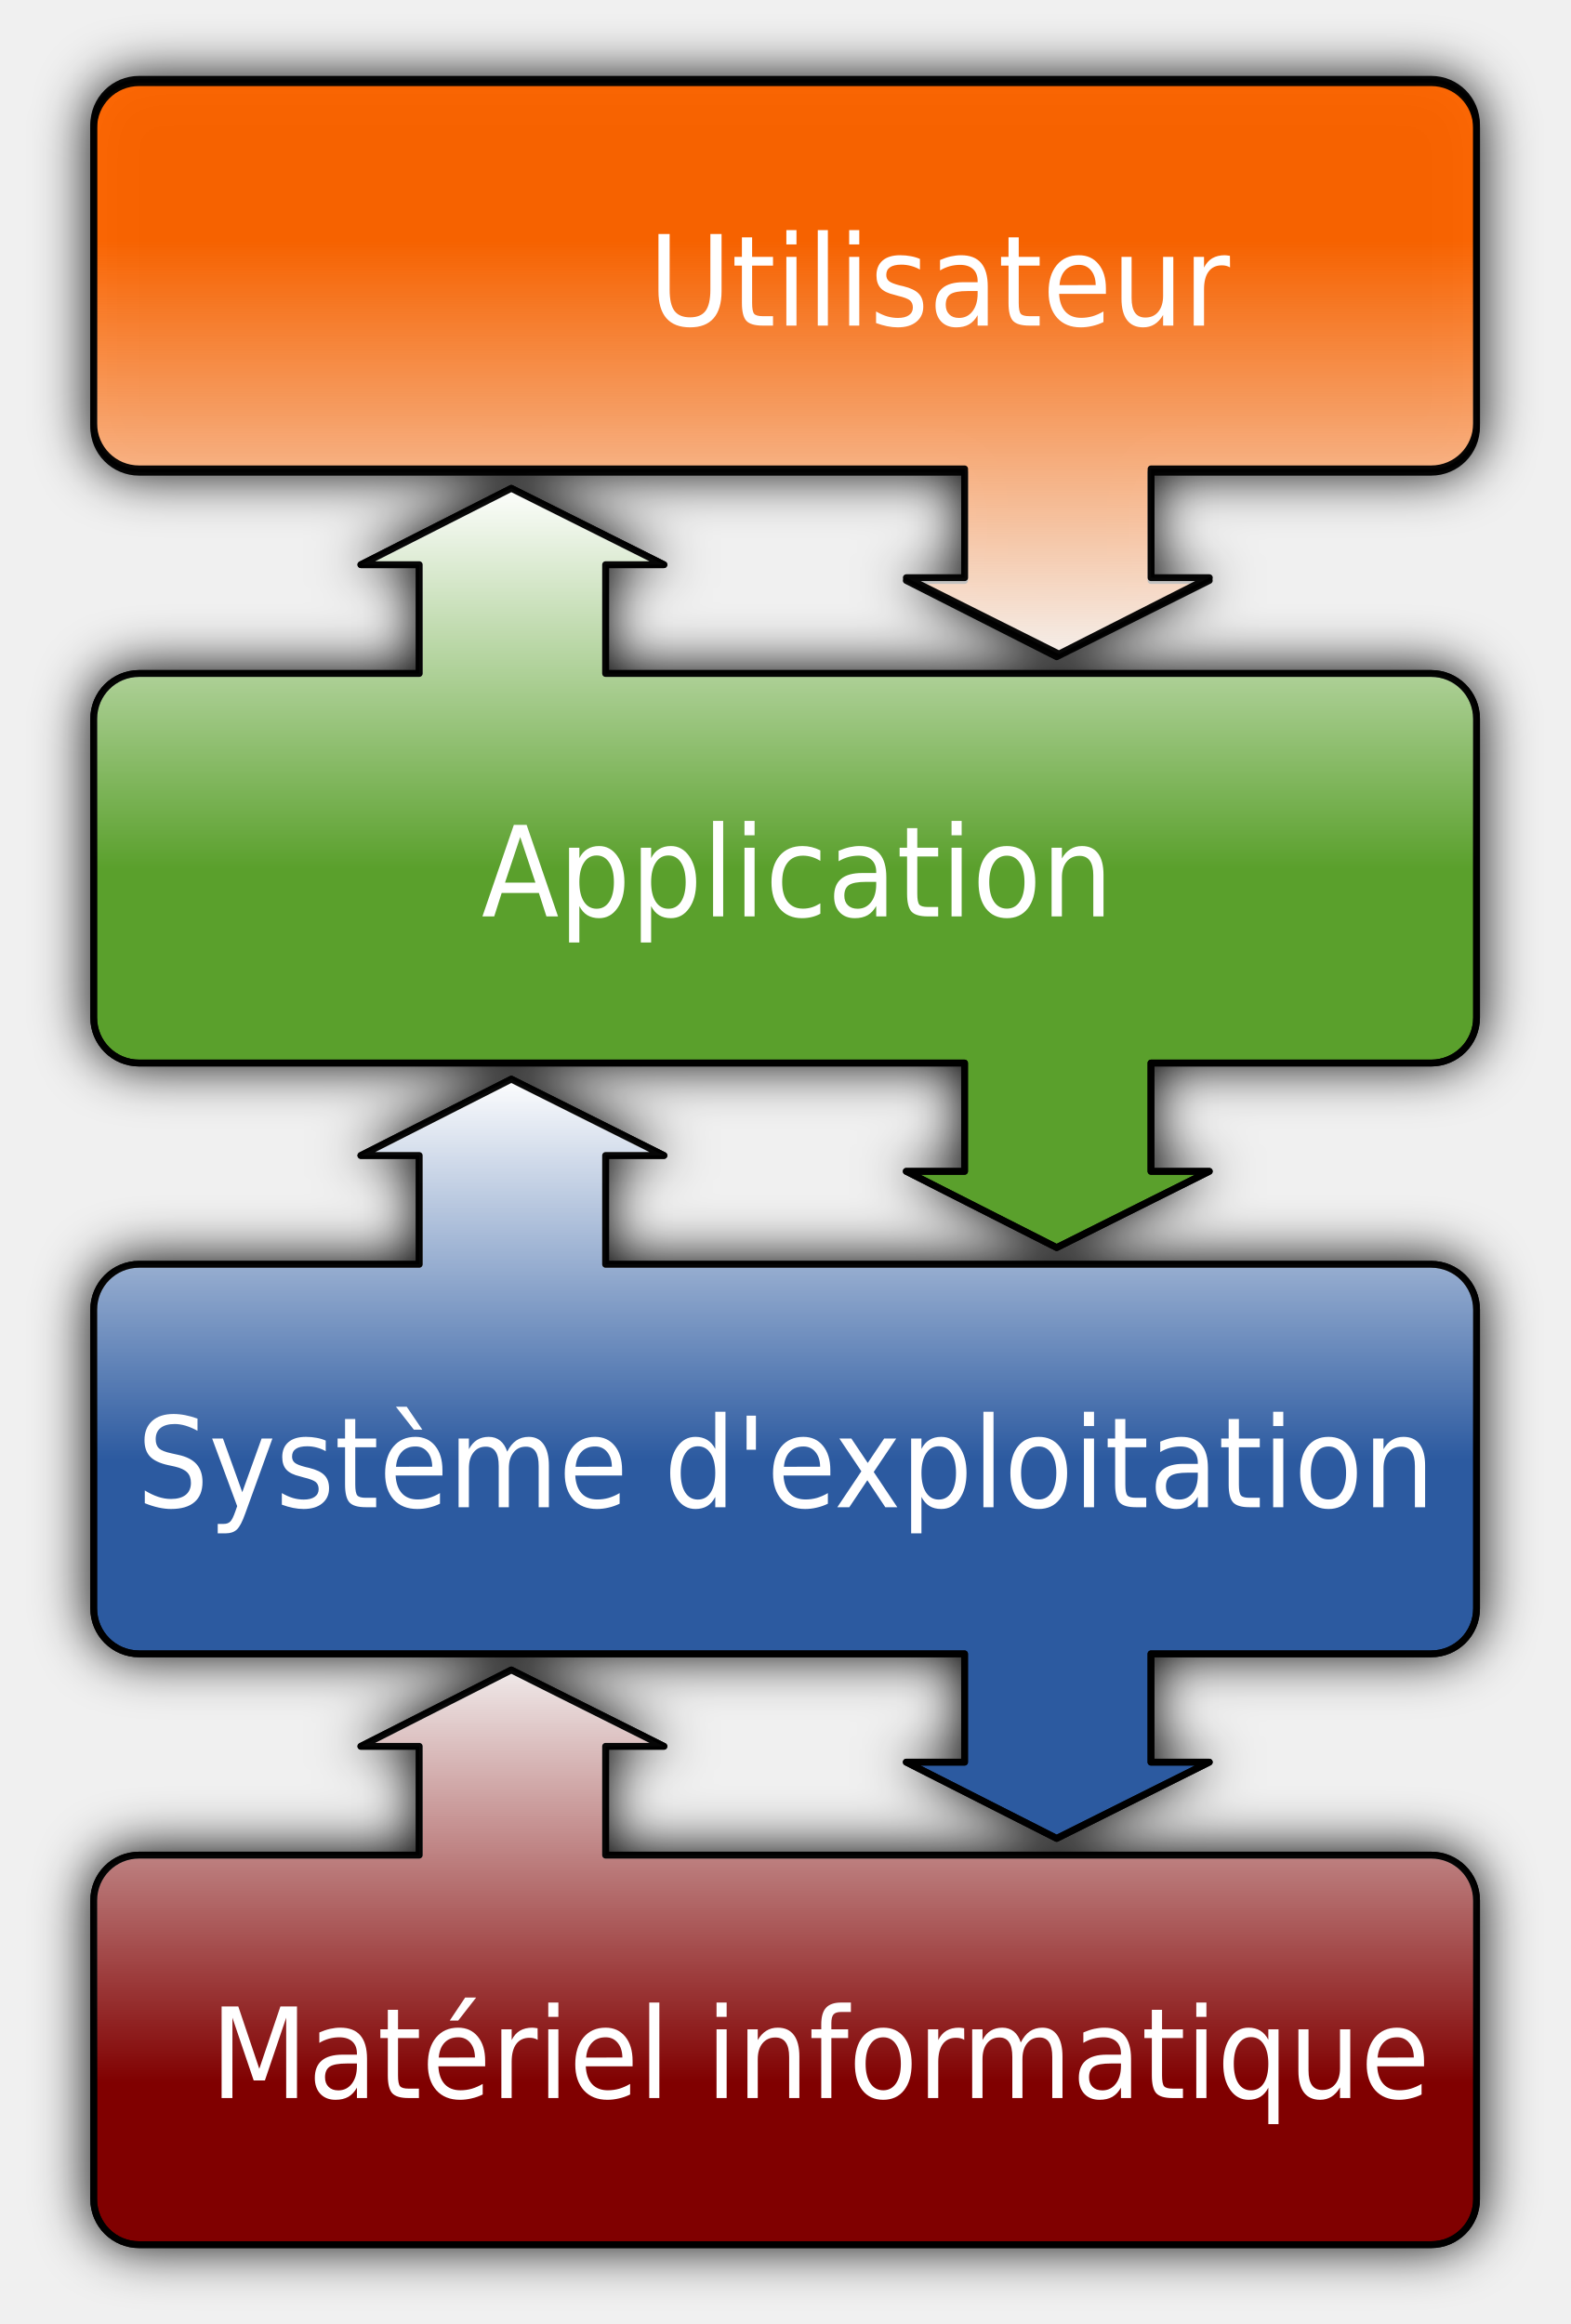
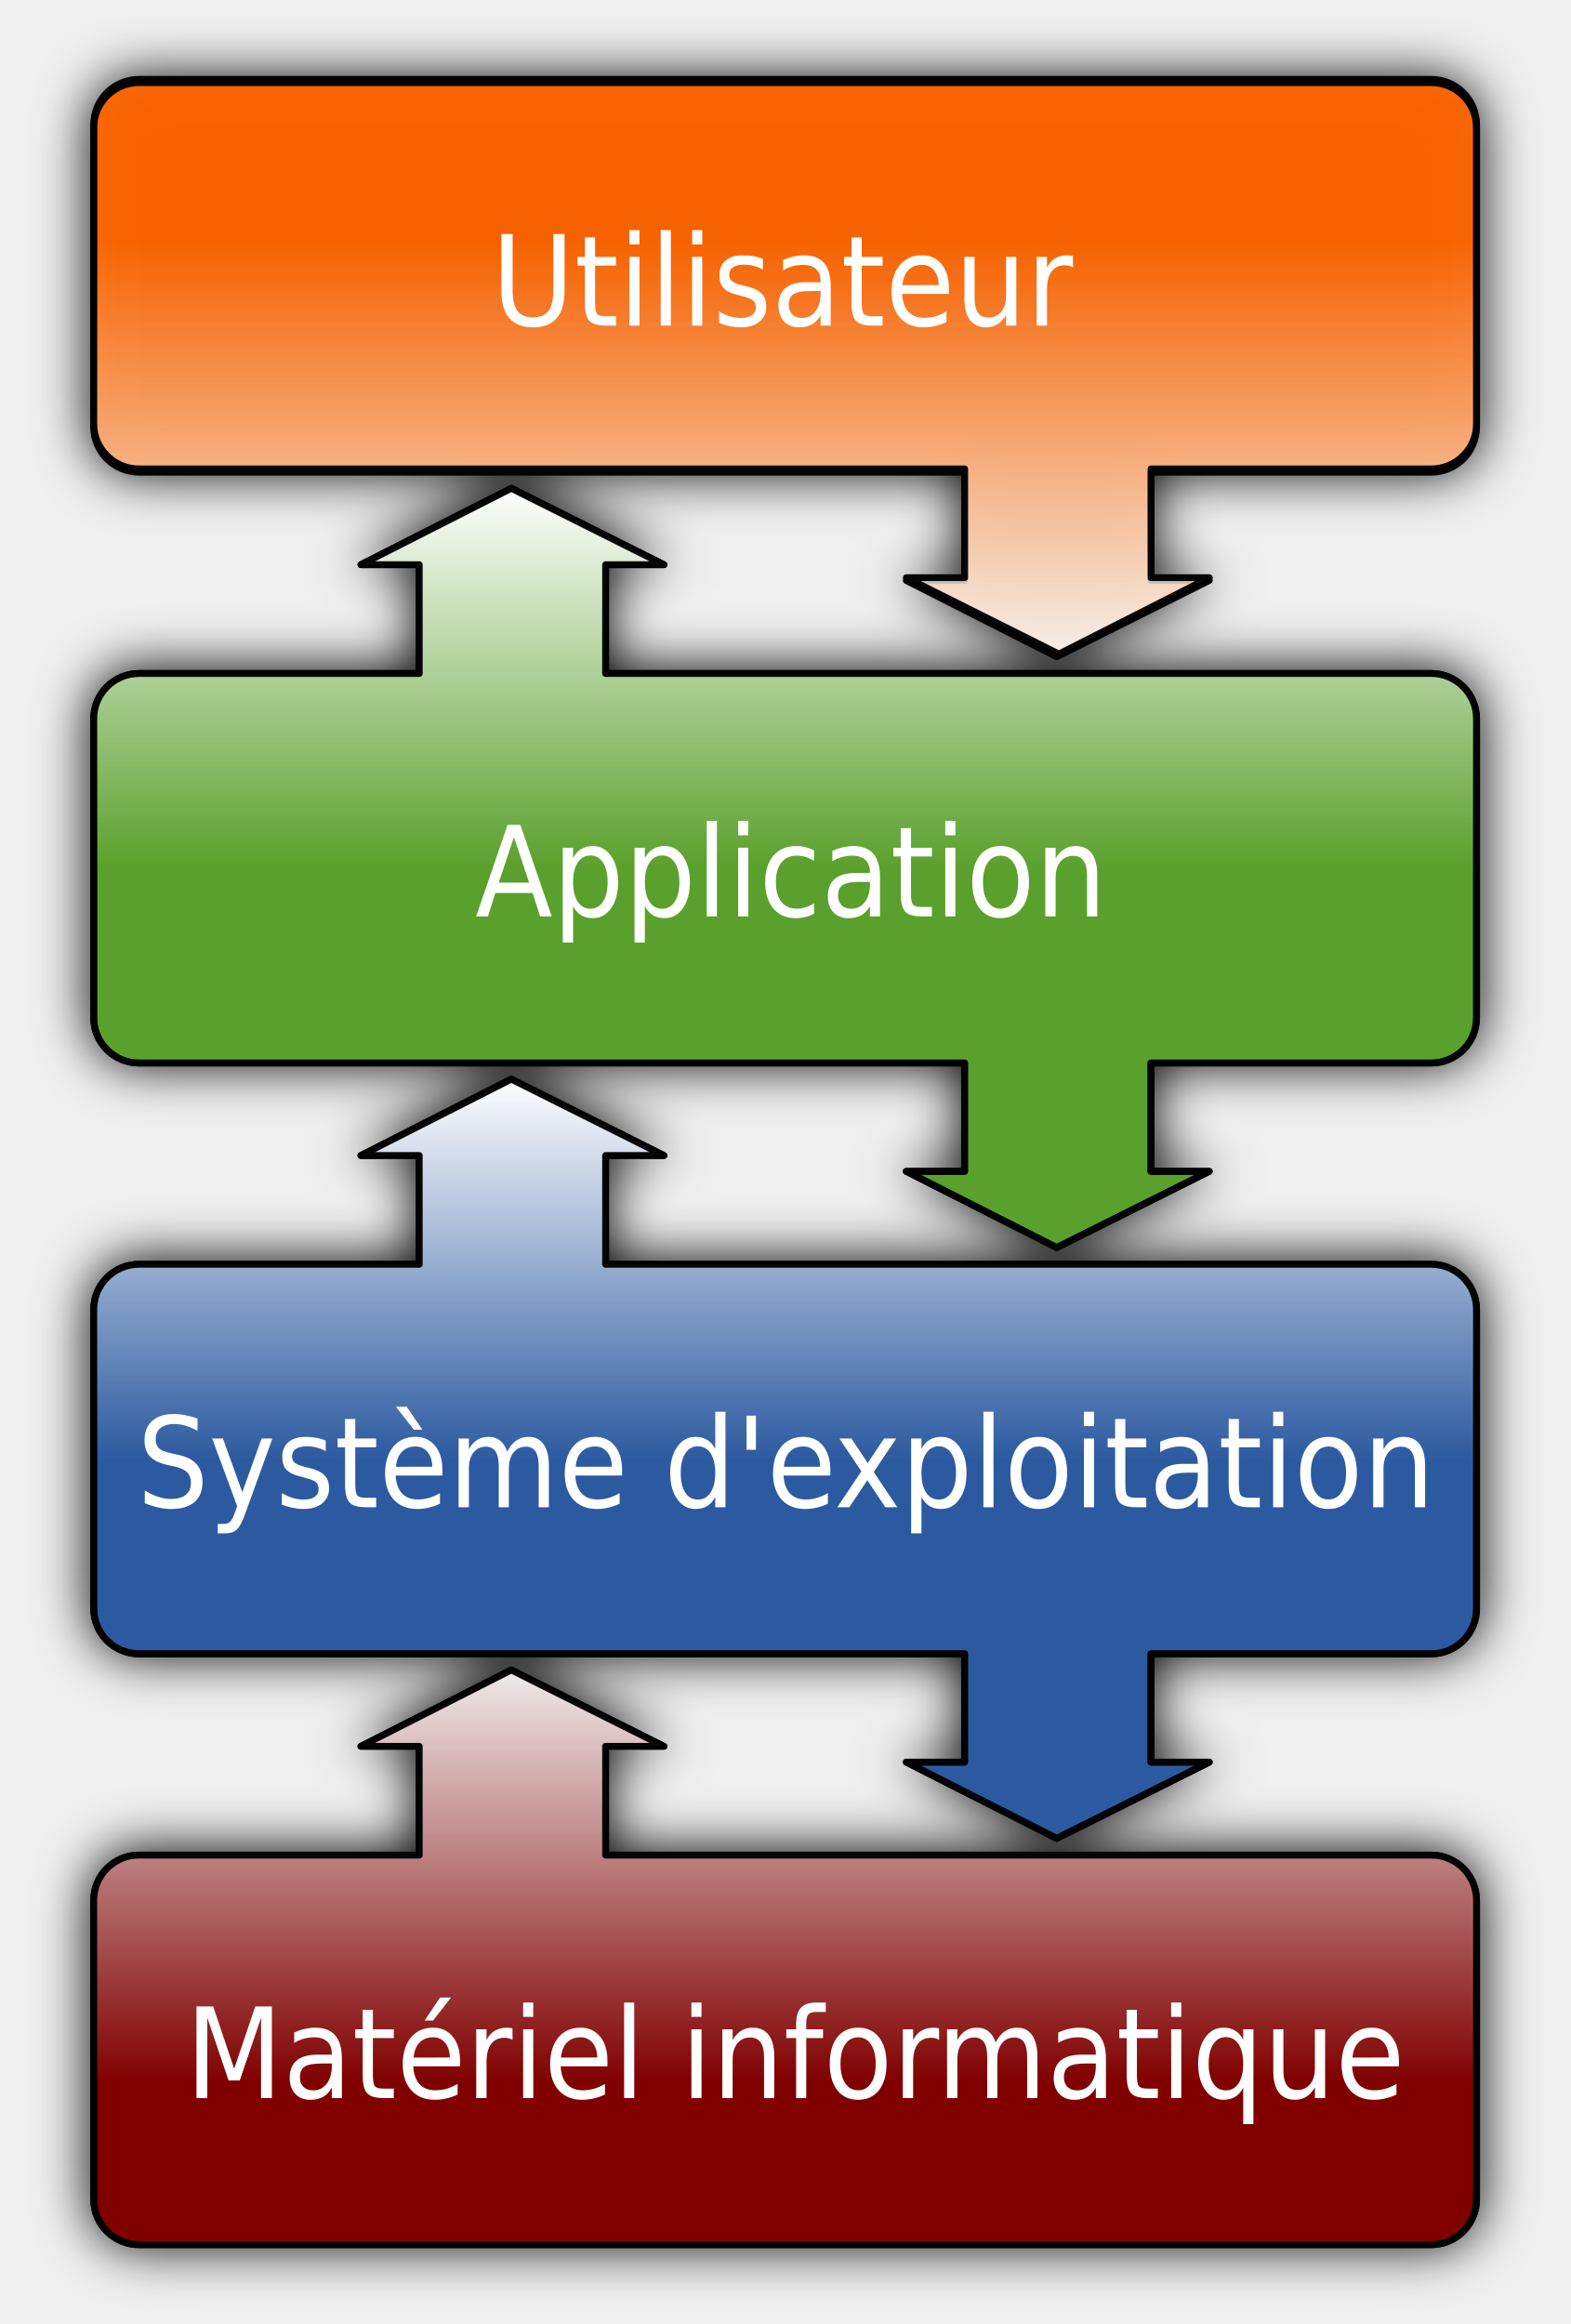
<svg xmlns="http://www.w3.org/2000/svg" xmlns:xlink="http://www.w3.org/1999/xlink" width="250" height="370" id="svg2" version="1.0">
  <defs id="defs4">
    <linearGradient id="linearGradient3265">
      <stop style="stop-color: rgb(255, 255, 255); stop-opacity: 1;" offset="0" id="stop3267" />
      <stop style="stop-color: rgb(255, 255, 255); stop-opacity: 0;" offset="1" id="stop3269" />
    </linearGradient>
    <linearGradient id="linearGradient3251">
      <stop style="stop-color: rgb(245, 245, 245); stop-opacity: 0.961;" offset="0" id="stop3253" />
      <stop style="stop-color: rgb(245, 245, 245); stop-opacity: 0;" offset="1" id="stop3255" />
    </linearGradient>
    <linearGradient xlink:href="#linearGradient3251" id="linearGradient3435" gradientUnits="userSpaceOnUse" gradientTransform="matrix(0.109537, 0, 0, 0.109537, 339.656, 441.6)" x1="359.614" y1="717.897" x2="359.614" y2="901.369" />
    <linearGradient xlink:href="#linearGradient3251" id="linearGradient3437" gradientUnits="userSpaceOnUse" gradientTransform="matrix(-0.109537, 0, 0, -0.109537, 423.219, 550.243)" x1="359.614" y1="717.897" x2="359.614" y2="901.369" />
    <linearGradient xlink:href="#linearGradient3265" id="linearGradient3439" gradientUnits="userSpaceOnUse" gradientTransform="matrix(0.109537, 0, 0, 0.109537, 339.656, 441.6)" x1="468.711" y1="197.773" x2="468.711" y2="366.966" />
    <linearGradient xlink:href="#linearGradient3265" id="linearGradient3441" gradientUnits="userSpaceOnUse" gradientTransform="matrix(0.109537, 0, 0, 0.109537, 339.656, 470.08)" x1="468.711" y1="197.773" x2="468.711" y2="366.966" />
    <linearGradient xlink:href="#linearGradient3265" id="linearGradient2526" gradientUnits="userSpaceOnUse" gradientTransform="matrix(0.109537, 0, 0, 0.109537, 339.656, 470.08)" x1="468.711" y1="197.773" x2="468.711" y2="366.966" />
    <linearGradient xlink:href="#linearGradient3265" id="linearGradient2529" gradientUnits="userSpaceOnUse" gradientTransform="matrix(0.361781,0,0,0.361781,336.003,543.945)" x1="468.711" y1="197.773" x2="468.711" y2="366.966" />
    <linearGradient xlink:href="#linearGradient3265" id="linearGradient2534" gradientUnits="userSpaceOnUse" gradientTransform="matrix(0.109537, 0, 0, 0.109537, 339.656, 441.6)" x1="468.711" y1="197.773" x2="468.711" y2="366.966" />
    <linearGradient xlink:href="#linearGradient3265" id="linearGradient2537" gradientUnits="userSpaceOnUse" gradientTransform="matrix(0.361781,0,0,0.361781,336.003,449.881)" x1="468.711" y1="197.773" x2="468.711" y2="366.966" />
    <linearGradient xlink:href="#linearGradient3251" id="linearGradient2542" gradientUnits="userSpaceOnUse" gradientTransform="matrix(-0.109537, 0, 0, -0.109537, 423.219, 550.243)" x1="359.614" y1="717.897" x2="359.614" y2="901.369" />
    <linearGradient xlink:href="#linearGradient3251" id="linearGradient2545" gradientUnits="userSpaceOnUse" gradientTransform="matrix(-0.361781,0,0,-0.361781,611.997,808.712)" x1="359.614" y1="717.897" x2="359.614" y2="901.369" />
    <linearGradient xlink:href="#linearGradient3251" id="linearGradient2550" gradientUnits="userSpaceOnUse" gradientTransform="matrix(0.109537, 0, 0, 0.109537, 339.656, 441.6)" x1="359.614" y1="717.897" x2="359.614" y2="901.369" />
    <linearGradient xlink:href="#linearGradient3251" id="linearGradient2553" gradientUnits="userSpaceOnUse" gradientTransform="matrix(0.361781,0,0,0.361781,336.003,449.881)" x1="359.614" y1="717.897" x2="359.614" y2="901.369" />
    <filter id="filter3290">
      <feGaussianBlur stdDeviation="4.249" id="feGaussianBlur3292" />
    </filter>
    <linearGradient xlink:href="#linearGradient3251" id="linearGradient2445" gradientUnits="userSpaceOnUse" gradientTransform="matrix(0.361781,0,0,0.361781,336.003,449.881)" x1="359.614" y1="717.897" x2="359.614" y2="901.369" />
    <linearGradient xlink:href="#linearGradient3251" id="linearGradient2447" gradientUnits="userSpaceOnUse" gradientTransform="matrix(-0.361781,0,0,-0.361781,611.997,808.712)" x1="359.614" y1="717.897" x2="359.614" y2="901.369" />
    <linearGradient xlink:href="#linearGradient3265" id="linearGradient2449" gradientUnits="userSpaceOnUse" gradientTransform="matrix(0.361781,0,0,0.361781,336.003,449.881)" x1="468.711" y1="197.773" x2="468.711" y2="366.966" />
    <linearGradient xlink:href="#linearGradient3265" id="linearGradient2451" gradientUnits="userSpaceOnUse" gradientTransform="matrix(0.361781,0,0,0.361781,336.003,543.945)" x1="468.711" y1="197.773" x2="468.711" y2="366.966" />
  </defs>
  <g id="layer1" transform="translate(-347.943,-443.569)" style="display:inline">
    <g id="g3276" style="filter:url(#filter3290)" transform="translate(-101.057,-0.99383)">
      <path style="fill:#000000;fill-opacity:1;stroke:#000000;stroke-width:1.085;stroke-linejoin:round;stroke-miterlimit:4;stroke-dasharray:none;stroke-opacity:0.961" d="M 530.406,710.172 L 506.46,722.325 L 515.742,722.325 L 515.742,739.646 L 471.153,739.646 C 467.144,739.646 463.917,742.873 463.917,746.881 L 463.917,794.433 C 463.917,798.441 467.144,801.669 471.153,801.669 L 676.848,801.669 C 680.856,801.669 684.083,798.441 684.083,794.433 L 684.083,746.881 C 684.083,742.873 680.856,739.646 676.848,739.646 L 545.419,739.646 L 545.419,722.325 L 554.701,722.325 L 530.406,710.172 z" id="path3337" />
      <path style="fill:#000000;fill-opacity:0.961;stroke:#000000;stroke-width:1.085;stroke-linejoin:round;stroke-miterlimit:4;stroke-dasharray:none;stroke-opacity:0.961" d="M 471.153,457.456 C 467.144,457.456 463.917,460.683 463.917,464.692 L 463.917,512.243 C 463.917,516.252 467.144,519.479 471.153,519.479 L 602.57,519.479 L 602.57,536.72 L 593.288,536.72 L 617.233,548.862 L 641.529,536.72 L 632.247,536.72 L 632.247,519.479 L 676.848,519.479 C 680.856,519.479 684.083,516.252 684.083,512.243 L 684.083,464.692 C 684.083,460.683 680.856,457.456 676.848,457.456 L 471.153,457.456 z" id="path3347" />
      <path style="fill:#000000;fill-opacity:1;stroke:#000000;stroke-width:1.085;stroke-linejoin:round;stroke-miterlimit:4;stroke-dasharray:none;stroke-opacity:0.961" d="M 530.406,522.045 L 506.46,534.199 L 515.742,534.199 L 515.742,551.519 L 471.153,551.519 C 467.144,551.519 463.917,554.746 463.917,558.755 L 463.917,606.307 C 463.917,610.315 467.144,613.542 471.153,613.542 L 602.57,613.542 L 602.57,630.783 L 593.288,630.783 L 617.233,642.926 L 641.529,630.783 L 632.247,630.783 L 632.247,613.542 L 676.848,613.542 C 680.856,613.542 684.083,610.315 684.083,606.307 L 684.083,558.755 C 684.083,554.746 680.856,551.519 676.848,551.519 L 545.419,551.519 L 545.419,534.199 L 554.701,534.199 L 530.406,522.045 z" id="path3357" />
      <path style="fill:#000000;fill-opacity:1;stroke:#000000;stroke-width:1.085;stroke-linejoin:round;stroke-miterlimit:4;stroke-dasharray:none;stroke-opacity:0.961" d="M 530.406,616.109 L 506.46,628.262 L 515.742,628.262 L 515.742,645.582 L 471.153,645.582 C 467.144,645.582 463.917,648.81 463.917,652.818 L 463.917,700.37 C 463.917,704.378 467.144,707.605 471.153,707.605 L 602.57,707.605 L 602.57,724.847 L 593.288,724.847 L 617.233,736.989 L 641.529,724.847 L 632.247,724.847 L 632.247,707.605 L 676.848,707.605 C 680.856,707.605 684.083,704.378 684.083,700.37 L 684.083,652.818 C 684.083,648.81 680.856,645.582 676.848,645.582 L 545.419,645.582 L 545.419,628.262 L 554.701,628.262 L 530.406,616.109 z" id="path3367" />
    </g>
    <g id="g2438" transform="translate(-1.0569,-0.72815)">
      <path id="rect2383" d="M 430.406,710.172 L 406.46,722.325 L 415.742,722.325 L 415.742,739.646 L 371.153,739.646 C 367.144,739.646 363.917,742.873 363.917,746.881 L 363.917,794.433 C 363.917,798.441 367.144,801.669 371.153,801.669 L 576.848,801.669 C 580.856,801.669 584.083,798.441 584.083,794.433 L 584.083,746.881 C 584.083,742.873 580.856,739.646 576.848,739.646 L 445.419,739.646 L 445.419,722.325 L 454.701,722.325 L 430.406,710.172 z" style="fill:#800000;fill-opacity:1;stroke:#000000;stroke-width:1.085;stroke-linejoin:round;stroke-miterlimit:4;stroke-dasharray:none;stroke-opacity:0.961" />
      <path id="rect3223" d="M 371.153,457.456 C 367.144,457.456 363.917,460.683 363.917,464.692 L 363.917,512.243 C 363.917,516.252 367.144,519.479 371.153,519.479 L 502.57,519.479 L 502.57,536.72 L 493.288,536.72 L 517.233,548.862 L 541.529,536.72 L 532.247,536.72 L 532.247,519.479 L 576.848,519.479 C 580.856,519.479 584.083,516.252 584.083,512.243 L 584.083,464.692 C 584.083,460.683 580.856,457.456 576.848,457.456 L 371.153,457.456 z" style="fill:#ff6600;fill-opacity:0.961;stroke:#000000;stroke-width:1.085;stroke-linejoin:round;stroke-miterlimit:4;stroke-dasharray:none;stroke-opacity:0.961" />
      <path id="rect2389" d="M 430.406,522.045 L 406.46,534.199 L 415.742,534.199 L 415.742,551.519 L 371.153,551.519 C 367.144,551.519 363.917,554.746 363.917,558.755 L 363.917,606.307 C 363.917,610.315 367.144,613.542 371.153,613.542 L 502.57,613.542 L 502.57,630.783 L 493.288,630.783 L 517.233,642.926 L 541.529,630.783 L 532.247,630.783 L 532.247,613.542 L 576.848,613.542 C 580.856,613.542 584.083,610.315 584.083,606.307 L 584.083,558.755 C 584.083,554.746 580.856,551.519 576.848,551.519 L 445.419,551.519 L 445.419,534.199 L 454.701,534.199 L 430.406,522.045 z" style="fill:#5aa02c;fill-opacity:1;stroke:#000000;stroke-width:1.085;stroke-linejoin:round;stroke-miterlimit:4;stroke-dasharray:none;stroke-opacity:0.961" />
      <path id="rect2385" d="M 430.406,616.109 L 406.46,628.262 L 415.742,628.262 L 415.742,645.582 L 371.153,645.582 C 367.144,645.582 363.917,648.81 363.917,652.818 L 363.917,700.37 C 363.917,704.378 367.144,707.605 371.153,707.605 L 502.57,707.605 L 502.57,724.847 L 493.288,724.847 L 517.233,736.989 L 541.529,724.847 L 532.247,724.847 L 532.247,707.605 L 576.848,707.605 C 580.856,707.605 584.083,704.378 584.083,700.37 L 584.083,652.818 C 584.083,648.81 580.856,645.582 576.848,645.582 L 445.419,645.582 L 445.419,628.262 L 454.701,628.262 L 430.406,616.109 z" style="fill:#2c5aa0;fill-opacity:1;stroke:#000000;stroke-width:1.085;stroke-linejoin:round;stroke-miterlimit:4;stroke-dasharray:none;stroke-opacity:0.961" />
    </g>
    <g id="g2568" transform="translate(-1.0569,-0.72815)">
      <path style="fill:url(#linearGradient2445);fill-opacity:1;stroke:#000000;stroke-width:1.085;stroke-linejoin:round;stroke-miterlimit:4;stroke-dasharray:none;stroke-opacity:0.961" d="M 430.406,710.172 L 406.46,722.325 L 415.742,722.325 L 415.742,739.646 L 371.153,739.646 C 367.144,739.646 363.917,742.873 363.917,746.881 L 363.917,794.433 C 363.917,798.441 367.144,801.669 371.153,801.669 L 576.848,801.669 C 580.856,801.669 584.083,798.441 584.083,794.433 L 584.083,746.881 C 584.083,742.873 580.856,739.646 576.848,739.646 L 445.419,739.646 L 445.419,722.325 L 454.701,722.325 L 430.406,710.172 z" id="path3249" />
      <path id="path3259" d="M 517.595,548.422 L 541.54,536.268 L 532.258,536.268 L 532.258,518.948 L 576.848,518.948 C 580.856,518.948 584.083,515.721 584.083,511.712 L 584.083,464.16 C 584.083,460.152 580.856,456.925 576.848,456.925 L 371.153,456.925 C 367.144,456.925 363.917,460.152 363.917,464.16 L 363.917,511.712 C 363.917,515.721 367.144,518.948 371.153,518.948 L 502.581,518.948 L 502.581,536.268 L 493.299,536.268 L 517.595,548.422 z" style="fill:url(#linearGradient2447);fill-opacity:1;stroke:#000000;stroke-width:1.085;stroke-linejoin:round;stroke-miterlimit:4;stroke-dasharray:none;stroke-opacity:0.961" />
      <path style="fill:url(#linearGradient2449);fill-opacity:1;stroke:#000000;stroke-width:1.085;stroke-linejoin:round;stroke-miterlimit:4;stroke-dasharray:none;stroke-opacity:0.961" d="M 430.406,522.045 L 406.46,534.199 L 415.742,534.199 L 415.742,551.519 L 371.153,551.519 C 367.144,551.519 363.917,554.746 363.917,558.755 L 363.917,606.307 C 363.917,610.315 367.144,613.542 371.153,613.542 L 502.57,613.542 L 502.57,630.783 L 493.288,630.783 L 517.233,642.926 L 541.529,630.783 L 532.247,630.783 L 532.247,613.542 L 576.848,613.542 C 580.856,613.542 584.083,610.315 584.083,606.307 L 584.083,558.755 C 584.083,554.746 580.856,551.519 576.848,551.519 L 445.419,551.519 L 445.419,534.199 L 454.701,534.199 L 430.406,522.045 z" id="path3263" />
      <path id="path3273" d="M 430.406,616.109 L 406.46,628.262 L 415.742,628.262 L 415.742,645.582 L 371.153,645.582 C 367.144,645.582 363.917,648.81 363.917,652.818 L 363.917,700.37 C 363.917,704.378 367.144,707.605 371.153,707.605 L 502.57,707.605 L 502.57,724.847 L 493.288,724.847 L 517.233,736.989 L 541.529,724.847 L 532.247,724.847 L 532.247,707.605 L 576.848,707.605 C 580.856,707.605 584.083,704.378 584.083,700.37 L 584.083,652.818 C 584.083,648.81 580.856,645.582 576.848,645.582 L 445.419,645.582 L 445.419,628.262 L 454.701,628.262 L 430.406,616.109 z" style="fill:url(#linearGradient2451);fill-opacity:1;stroke:#000000;stroke-width:1.085;stroke-linejoin:round;stroke-miterlimit:4;stroke-dasharray:none;stroke-opacity:0.961" />
    </g>
    <text id="text2395" y="683.53" x="369.761" style="font-size:20px;font-style:normal;font-variant:normal;font-weight:normal;font-stretch:normal;fill:#ffffff;fill-opacity:1;stroke:none;stroke-width:1px;stroke-linecap:butt;stroke-linejoin:miter;stroke-opacity:1;font-family:DejaVu Sans Condensed;-inkscape-font-specification:'DejaVu Sans Condensed,'" xml:space="preserve">
      <tspan y="683.53" x="369.761" id="tspan2397">Système d'exploitation</tspan>
    </text>
    <text xml:space="preserve" style="font-size:20px;font-style:normal;font-weight:normal;fill:#ffffff;fill-opacity:1;stroke:none;stroke-width:1px;stroke-linecap:butt;stroke-linejoin:miter;stroke-opacity:1;font-family:DejaVu Sans Condensed;-inkscape-font-specification:'DejaVu Sans Condensed,';font-stretch:normal;font-variant:normal" x="451.215" y="495.403" id="text3225">
-       <tspan id="tspan3227" x="451.215" y="495.403">Utilisateur</tspan>
+       <tspan id="tspan3227" x="426.215" y="495.403">Utilisateur</tspan>
    </text>
    <text id="text2403" y="589.467" x="424.613" style="font-size:20px;font-style:normal;font-weight:normal;fill:#ffffff;fill-opacity:1;stroke:none;stroke-width:1px;stroke-linecap:butt;stroke-linejoin:miter;stroke-opacity:1;font-family:DejaVu Sans Condensed;-inkscape-font-specification:'DejaVu Sans Condensed,';font-stretch:normal;font-variant:normal" xml:space="preserve">
-       <tspan y="589.467" x="424.613" id="tspan2405">Application</tspan>
+       <tspan y="589.467" x="423.613" id="tspan2405">Application</tspan>
    </text>
    <text xml:space="preserve" style="font-size:20px;font-style:normal;font-weight:normal;fill:#ffffff;fill-opacity:1;stroke:none;stroke-width:1px;stroke-linecap:butt;stroke-linejoin:miter;stroke-opacity:1;font-family:DejaVu Sans Condensed;-inkscape-font-specification:'DejaVu Sans Condensed,';font-stretch:normal;font-variant:normal" x="381.459" y="777.593" id="text2391">
-       <tspan id="tspan2393" x="381.459" y="777.593">Matériel informatique</tspan>
+       <tspan id="tspan2393" x="377.459" y="777.593">Matériel informatique</tspan>
    </text>
  </g>
</svg>
